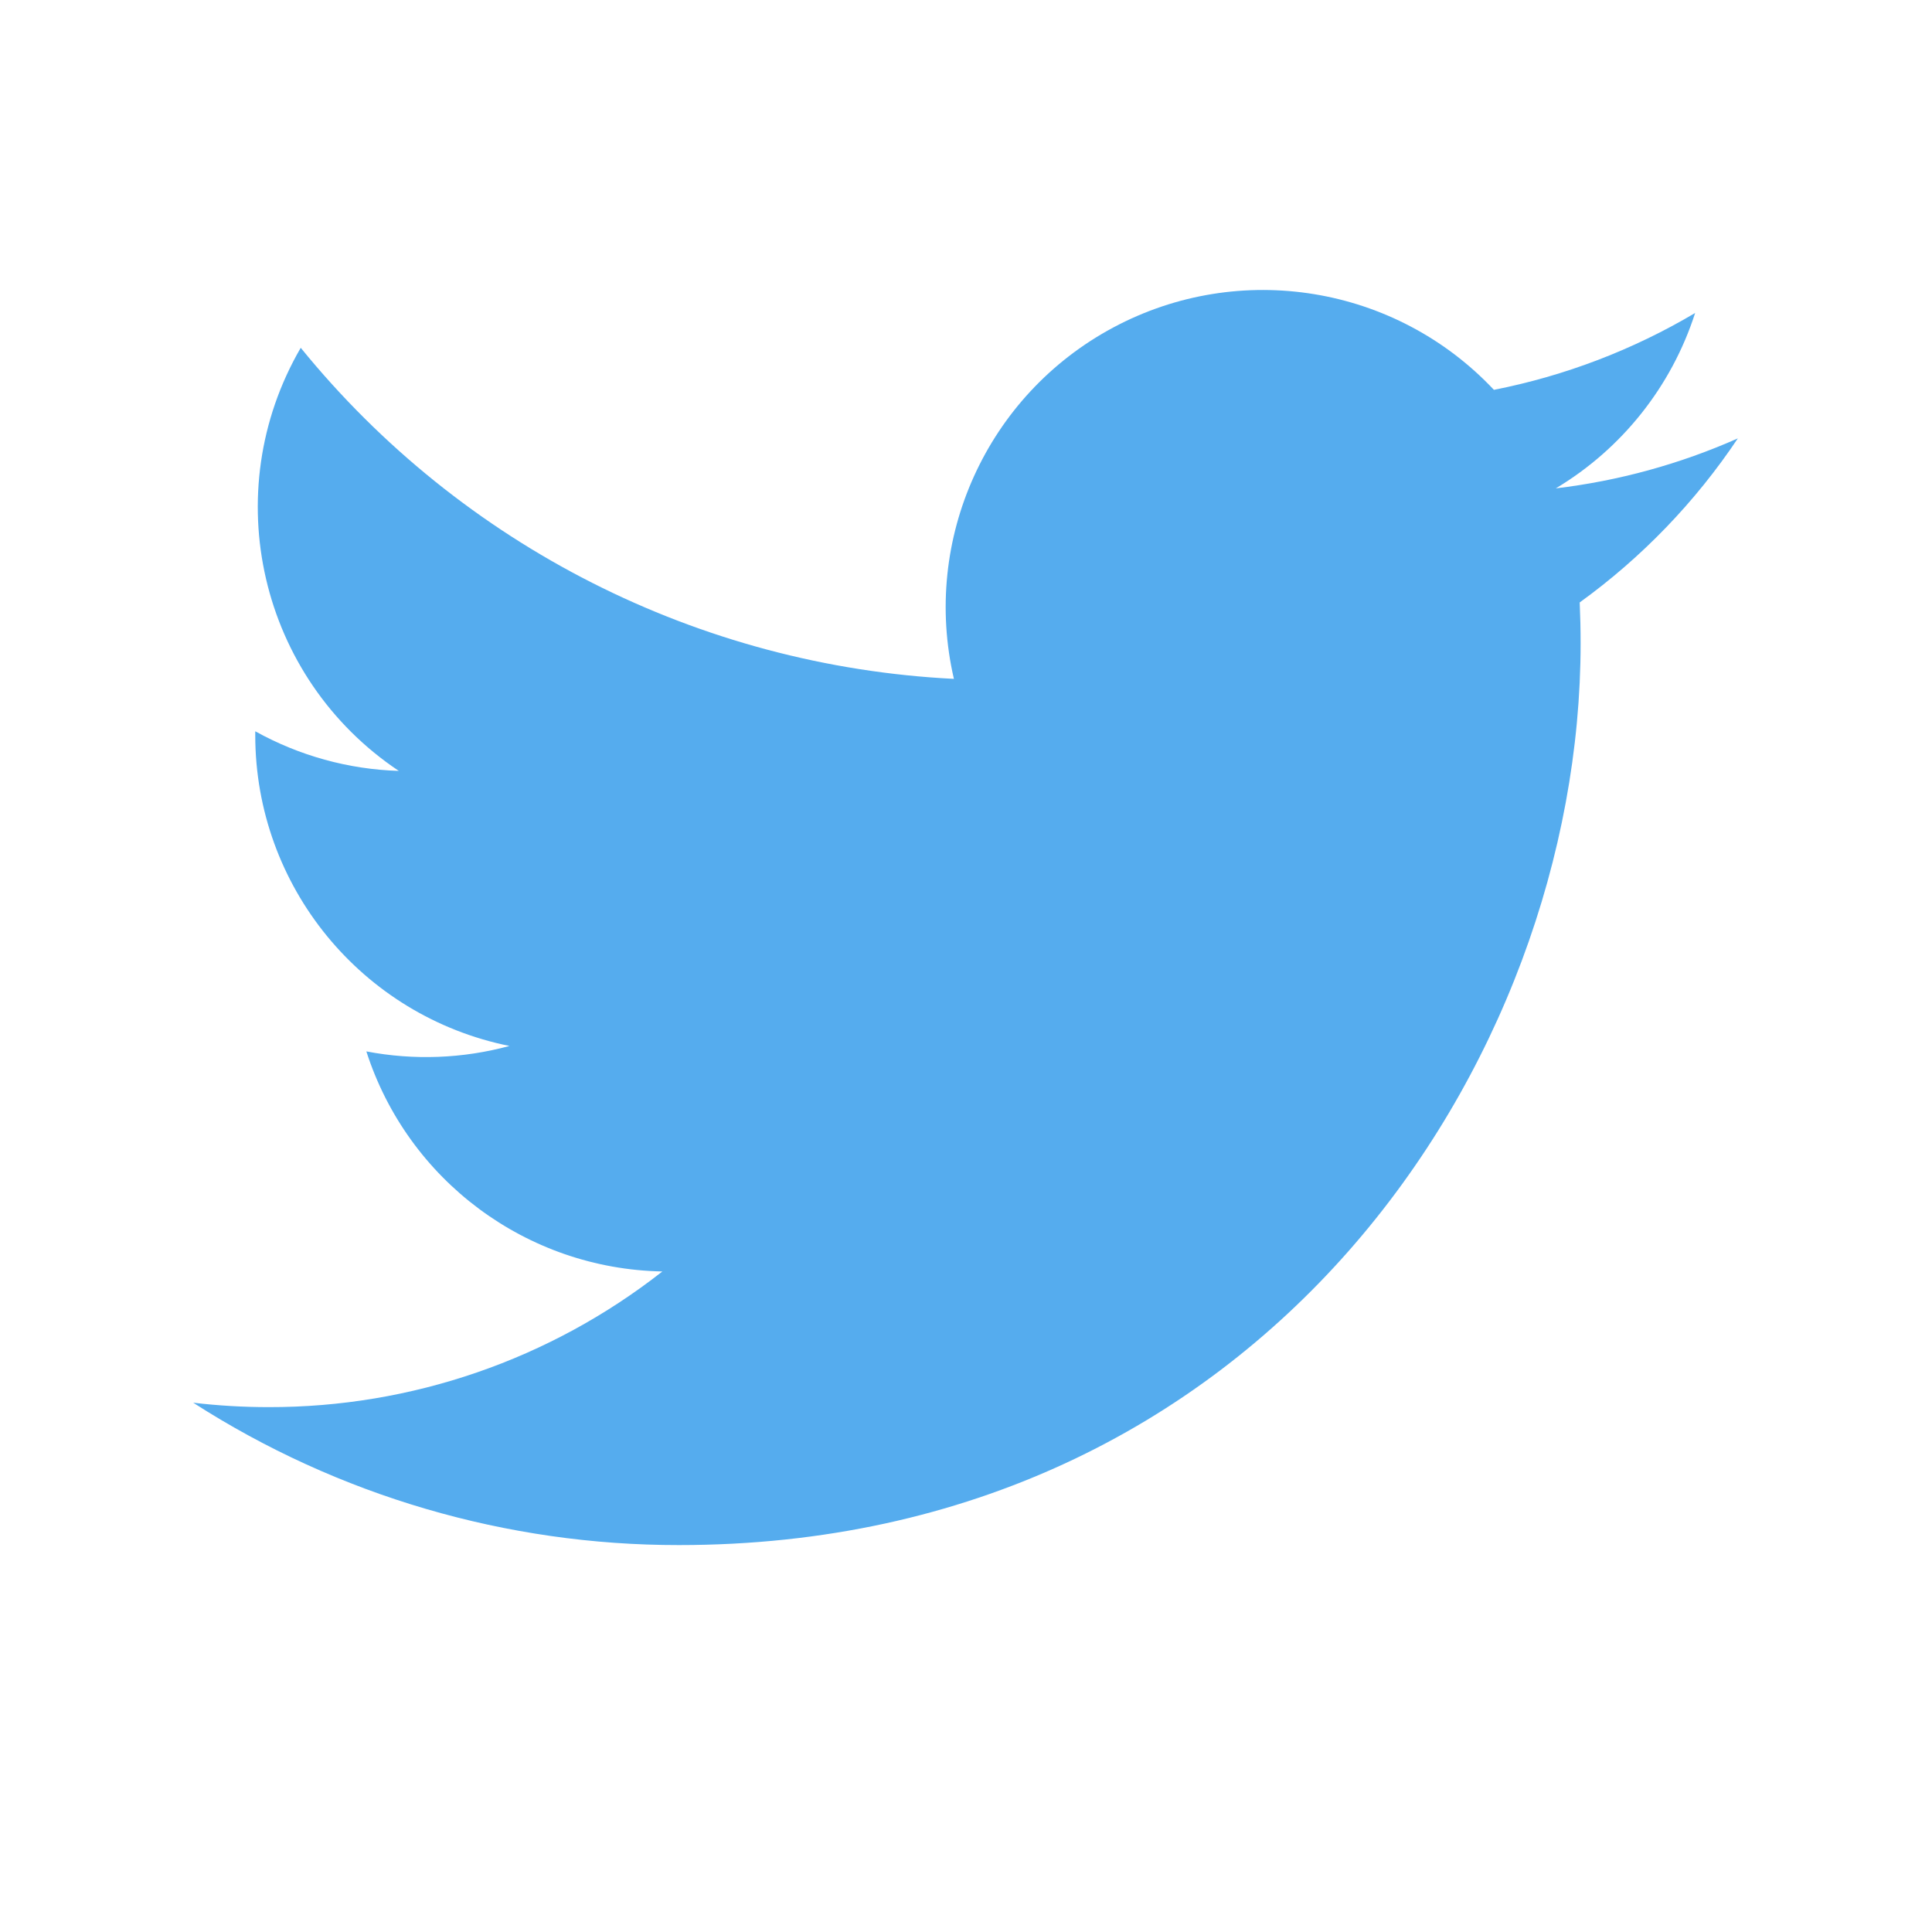
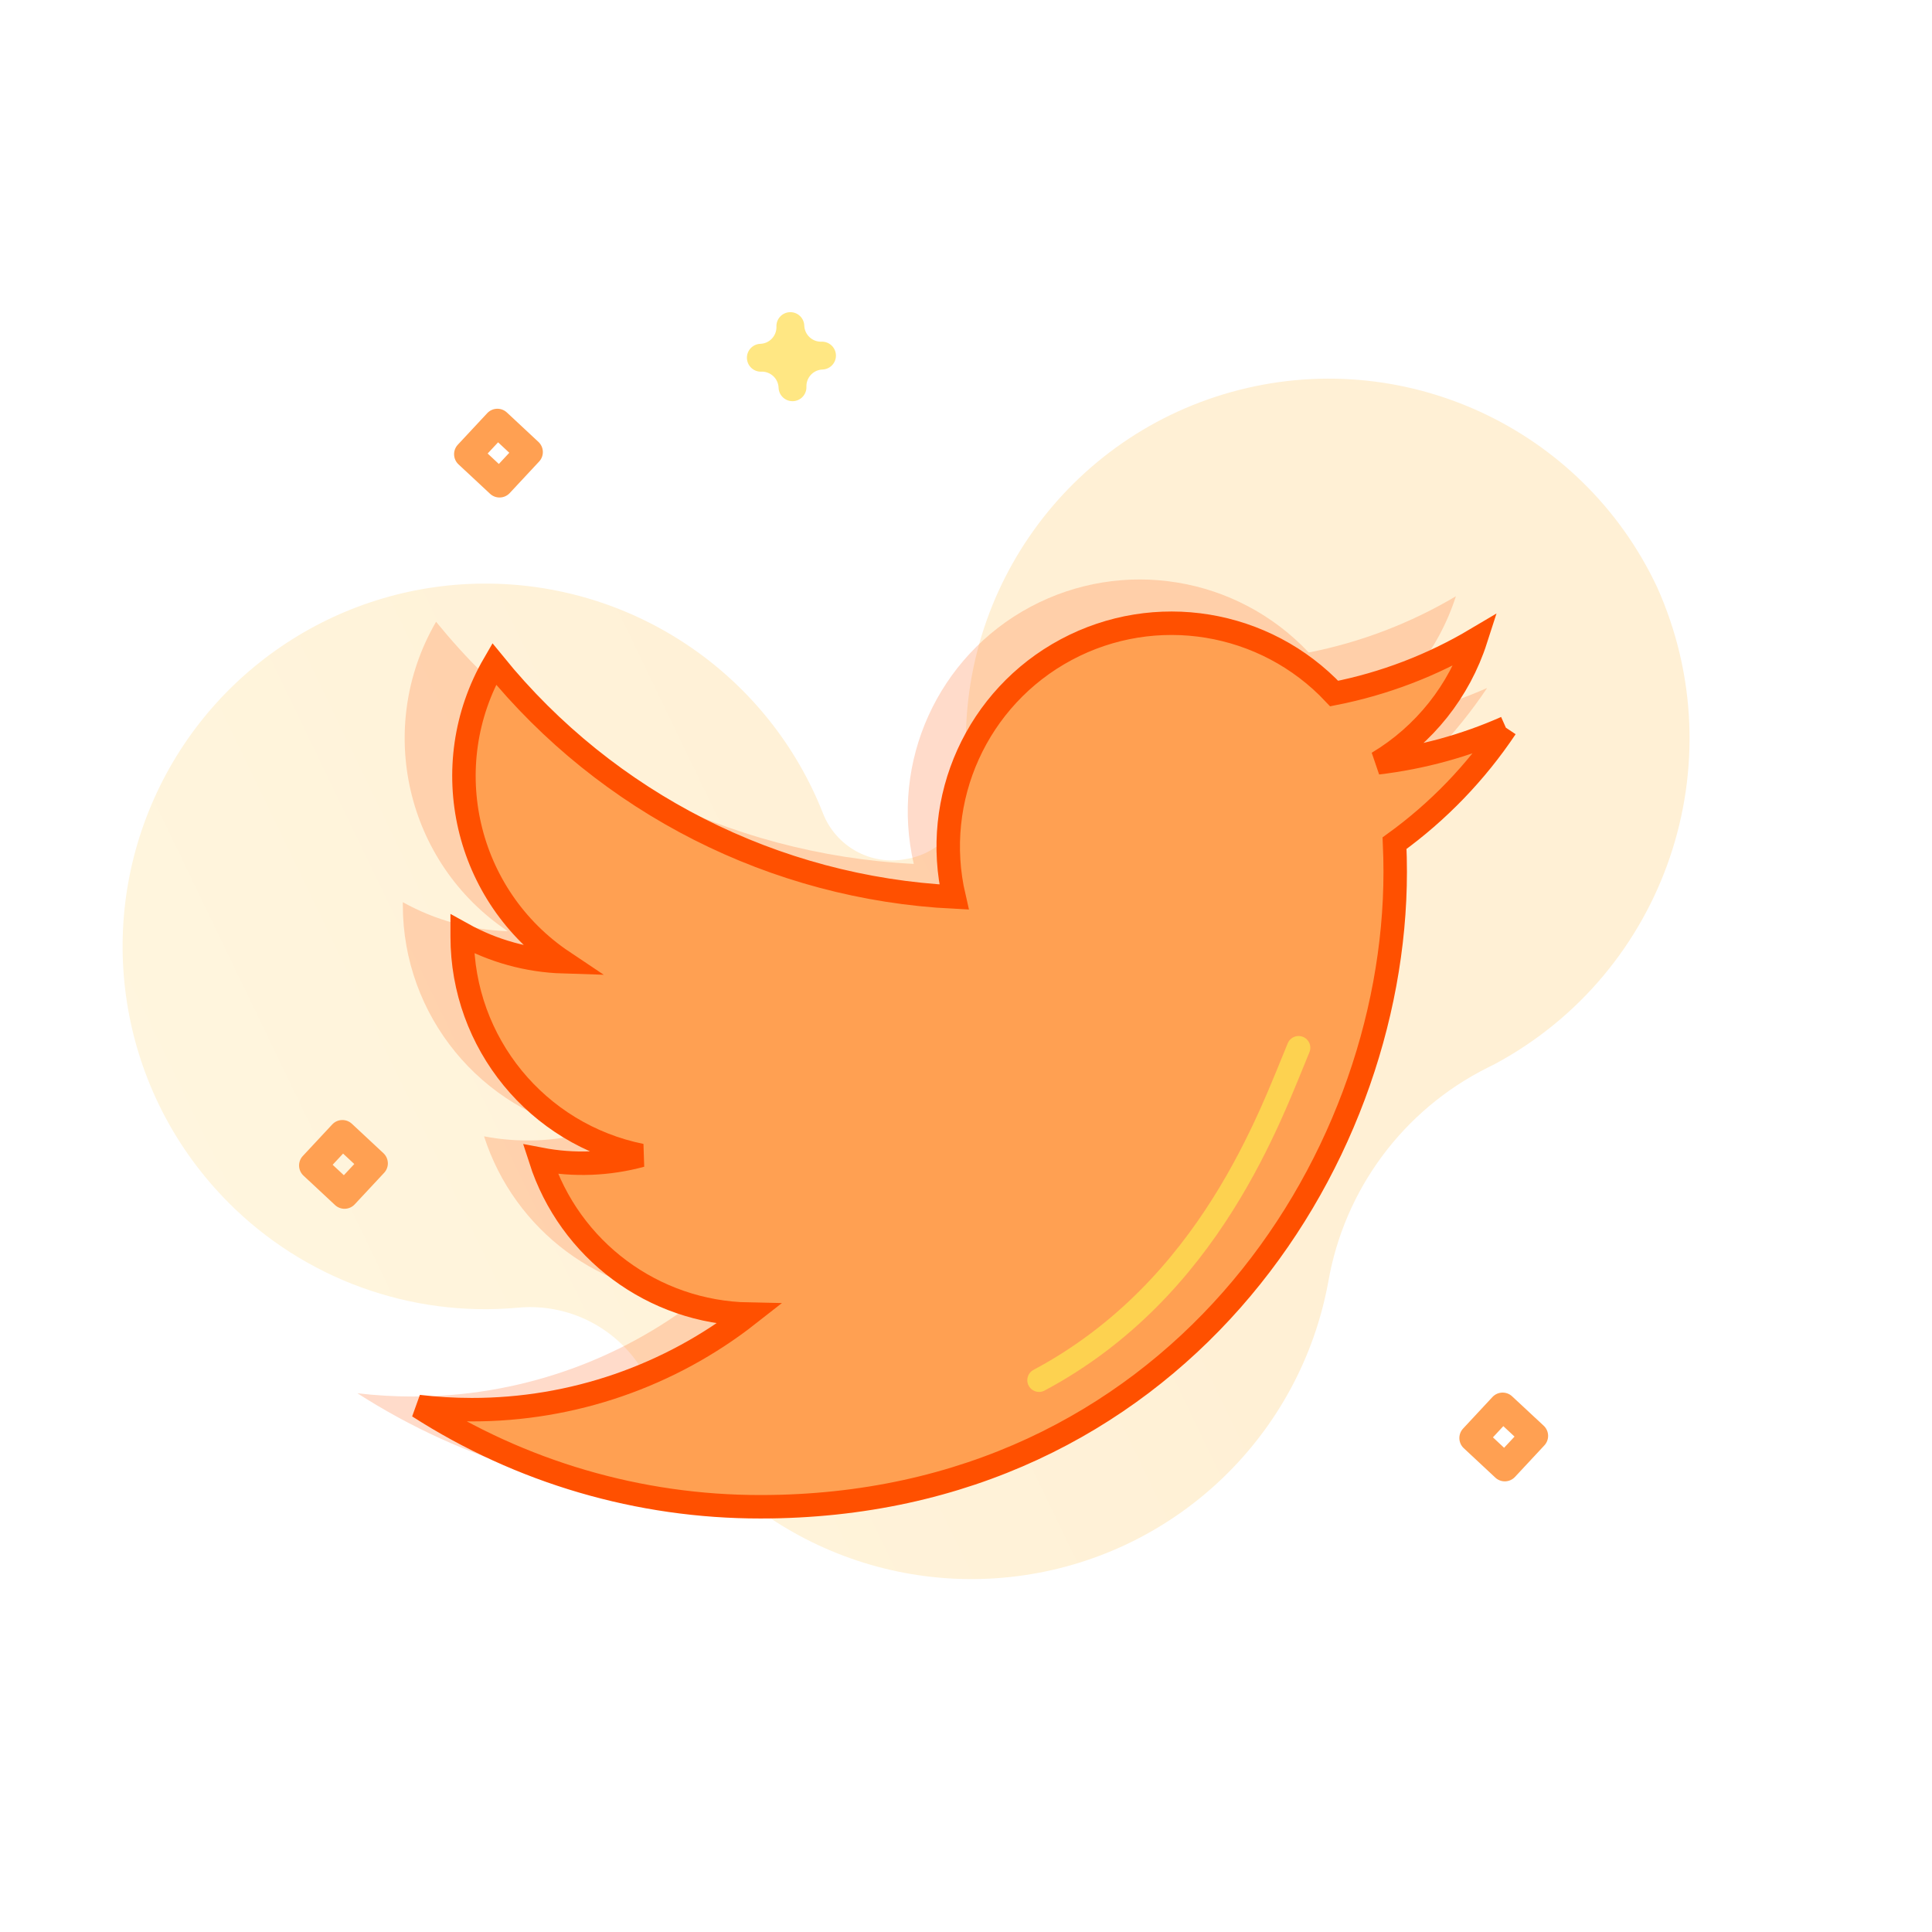
- <svg xmlns="http://www.w3.org/2000/svg" version="1.1" id="twitter-logo" class="icon" width="100" height="100" viewBox="-10 -15 100 100">
-   <g id="twitter" transform="translate(0 -0.822)">
-     <path id="Path_135" d="M79.949,8.513A32.8,32.8,0,0,1,70.528,11.1,16.452,16.452,0,0,0,77.74,2.022,32.849,32.849,0,0,1,67.325,6a16.418,16.418,0,0,0-27.951,14.96A46.567,46.567,0,0,1,5.566,3.824a16.42,16.42,0,0,0,5.076,21.9,16.337,16.337,0,0,1-7.43-2.051c0,.068,0,.137,0,.206A16.412,16.412,0,0,0,16.369,39.961a16.442,16.442,0,0,1-7.407.281A16.419,16.419,0,0,0,24.284,51.633,32.911,32.911,0,0,1,3.913,58.655,33.367,33.367,0,0,1,0,58.426a46.427,46.427,0,0,0,25.144,7.369c30.17,0,46.668-24.994,46.668-46.669q0-1.067-.047-2.122a33.338,33.338,0,0,0,8.185-8.491" fill="#55acee" />
+ <svg xmlns="http://www.w3.org/2000/svg" id="twitter" class="icon" width="100" height="100" viewBox="0 0 205.861 186.61">
+   <defs>
+     <linearGradient id="linear-gradient" x1="0.441" y1="0.5" x2="1.689" y2="0.5" gradientUnits="objectBoundingBox">
+       <stop offset="0" stop-color="#fff0d5" />
+       <stop offset="0.001" stop-color="#fff0d5" />
+       <stop offset="0.511" stop-color="#fff6df" />
+       <stop offset="1" stop-color="#ff5000" stop-opacity="0.29" />
+     </linearGradient>
+   </defs>
+   <g transform="translate(-1007.407 -64.12)">
+     <path d="M165.587,136.08a38.571,38.571,0,0,0-22.877-23.645,14.006,14.006,0,0,1-9.034-12.915q0-.182,0-.377A38.651,38.651,0,0,0,63.922,77.1,31.541,31.541,0,0,1,38.68,90.187q-.441,0-.884.009A39.38,39.38,0,0,0,0,128.317a38.662,38.662,0,0,0,74.967,13.805,7.911,7.911,0,0,1,9.59-4.837l.15.042a7.891,7.891,0,0,1,5.747,8.226,38.66,38.66,0,1,0,75.127-9.48Z" transform="matrix(-0.899, 0.438, -0.438, -0.899, 1240.174, 232.402)" fill="url(#linear-gradient)" />
+     <path d="M426.315,170.61a1.484,1.484,0,0,1-1.484-1.484,1.78,1.78,0,0,0-1.778-1.778,1.484,1.484,0,1,1,0-2.969,1.78,1.78,0,0,0,1.778-1.778,1.484,1.484,0,1,1,2.969,0,1.781,1.781,0,0,0,1.778,1.778,1.484,1.484,0,0,1,0,2.969,1.781,1.781,0,0,0-1.778,1.778,1.484,1.484,0,0,1-1.484,1.484Z" transform="matrix(-0.035, -0.999, 0.999, -0.035, 940.96, 524.194)" fill="#ffe783" />
+     <path d="M70.611,423.485a1.485,1.485,0,0,1-1.047-.434L66.311,419.8a1.484,1.484,0,0,1,0-2.095l3.252-3.252a1.484,1.484,0,0,1,2.095,0L74.91,417.7a1.484,1.484,0,0,1,0,2.095l-3.252,3.259A1.485,1.485,0,0,1,70.611,423.485Zm-1.154-4.735,1.154,1.154,1.154-1.154L70.611,417.6Z" transform="matrix(-0.035, -0.999, 0.999, -0.035, 751.773, 292.805)" fill="#ffa052" />
+     <path d="M396.921,114.711a1.475,1.475,0,0,1-1.047-.434l-3.252-3.252a1.484,1.484,0,0,1,0-2.095l3.252-3.252a1.484,1.484,0,0,1,2.095,0l3.252,3.252a1.484,1.484,0,0,1,0,2.095l-3.252,3.252a1.484,1.484,0,0,1-1.047.434Zm-1.155-4.733,1.155,1.154,1.154-1.154-1.154-1.154Z" transform="matrix(-0.035, -0.999, 0.999, -0.035, 964.545, 503.151)" fill="#ffa052" />
+     <path d="M142.881,49.889a1.484,1.484,0,0,1-1.047-.434L138.581,46.2a1.484,1.484,0,0,1,0-2.095l3.252-3.252a1.484,1.484,0,0,1,2.095,0l3.252,3.252a1.484,1.484,0,0,1,0,2.095l-3.252,3.252a1.475,1.475,0,0,1-1.047.434Zm-1.154-4.735,1.154,1.154,1.154-1.154L142.881,44Z" transform="matrix(-0.035, -0.999, 0.999, -0.035, 1003.897, 322.884)" fill="#ffa052" />
+     <g transform="translate(1045.492 115.401)" opacity="0.21">
+       <path d="M120.371,12.4a49.377,49.377,0,0,1-14.184,3.889A24.769,24.769,0,0,0,117.045,2.628a49.454,49.454,0,0,1-15.682,5.993A24.718,24.718,0,0,0,59.281,31.145a70.111,70.111,0,0,1-50.9-25.8,24.722,24.722,0,0,0,7.643,32.97A24.6,24.6,0,0,1,4.837,35.224c0,.1,0,.207,0,.31A24.711,24.711,0,0,0,24.645,59.75a24.754,24.754,0,0,1-11.153.423,24.72,24.72,0,0,0,23.069,17.15A49.552,49.552,0,0,1,5.891,87.895,50.242,50.242,0,0,1,0,87.55a69.9,69.9,0,0,0,37.856,11.1c45.424,0,70.263-37.63,70.263-70.264q0-1.606-.071-3.195A50.2,50.2,0,0,0,120.371,12.4" fill="#ff5000" />
+     </g>
+     <g transform="translate(1052 120.065)">
+       <path d="M115.863,11.968a47.528,47.528,0,0,1-13.653,3.743A23.841,23.841,0,0,0,112.662,2.56,47.6,47.6,0,0,1,97.567,8.329a23.792,23.792,0,0,0-40.506,21.68,67.485,67.485,0,0,1-49-24.836,23.8,23.8,0,0,0,7.357,31.735A23.675,23.675,0,0,1,4.655,33.936c0,.1,0,.2,0,.3A23.785,23.785,0,0,0,23.722,57.543a23.827,23.827,0,0,1-10.735.407A23.794,23.794,0,0,0,35.192,74.458,47.7,47.7,0,0,1,5.67,84.634,48.36,48.36,0,0,1,0,84.3a67.282,67.282,0,0,0,36.438,10.68c43.723,0,67.632-36.221,67.632-67.633q0-1.546-.069-3.075a48.315,48.315,0,0,0,11.861-12.305" fill="#ffa052" stroke="#ff5000" stroke-width="2.5" />
+     </g>
+     <path d="M4137.776-1992.865c-2.964,7.074-9.378,25.682-27.655,35.425" transform="translate(-2992 2159)" fill="none" stroke="#fdd250" stroke-linecap="round" stroke-width="2.5" />
  </g>
</svg>
